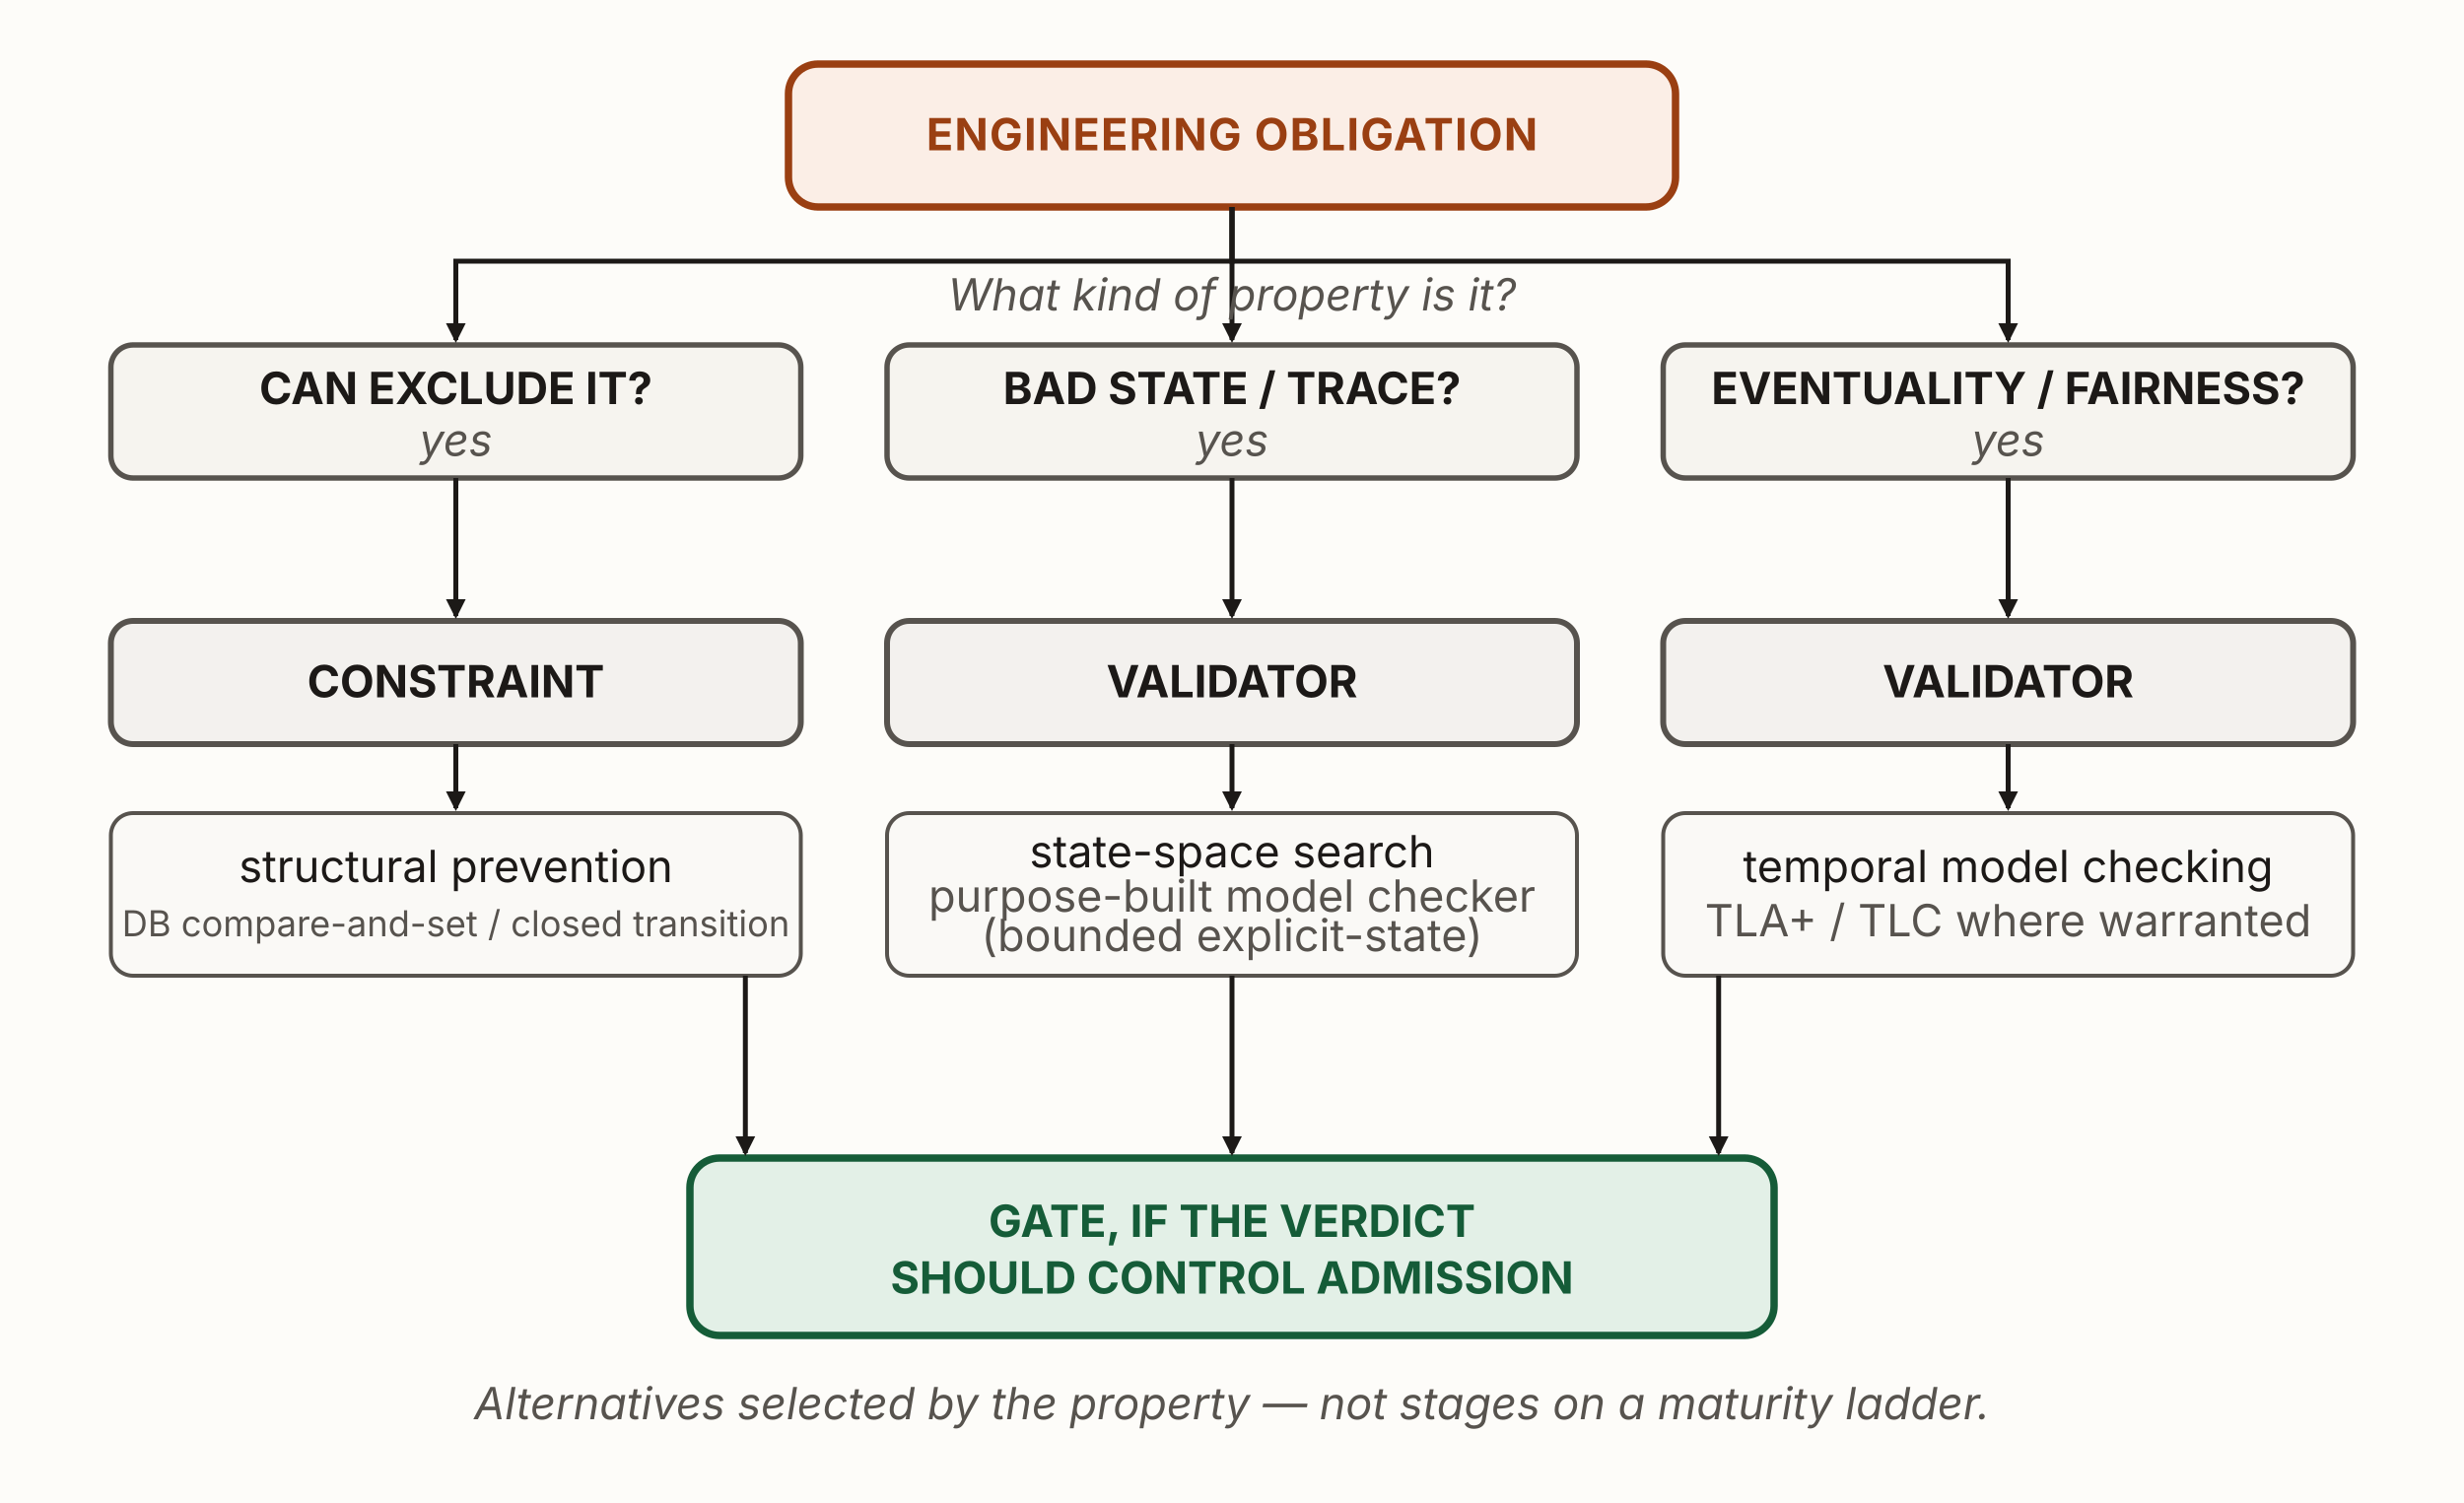
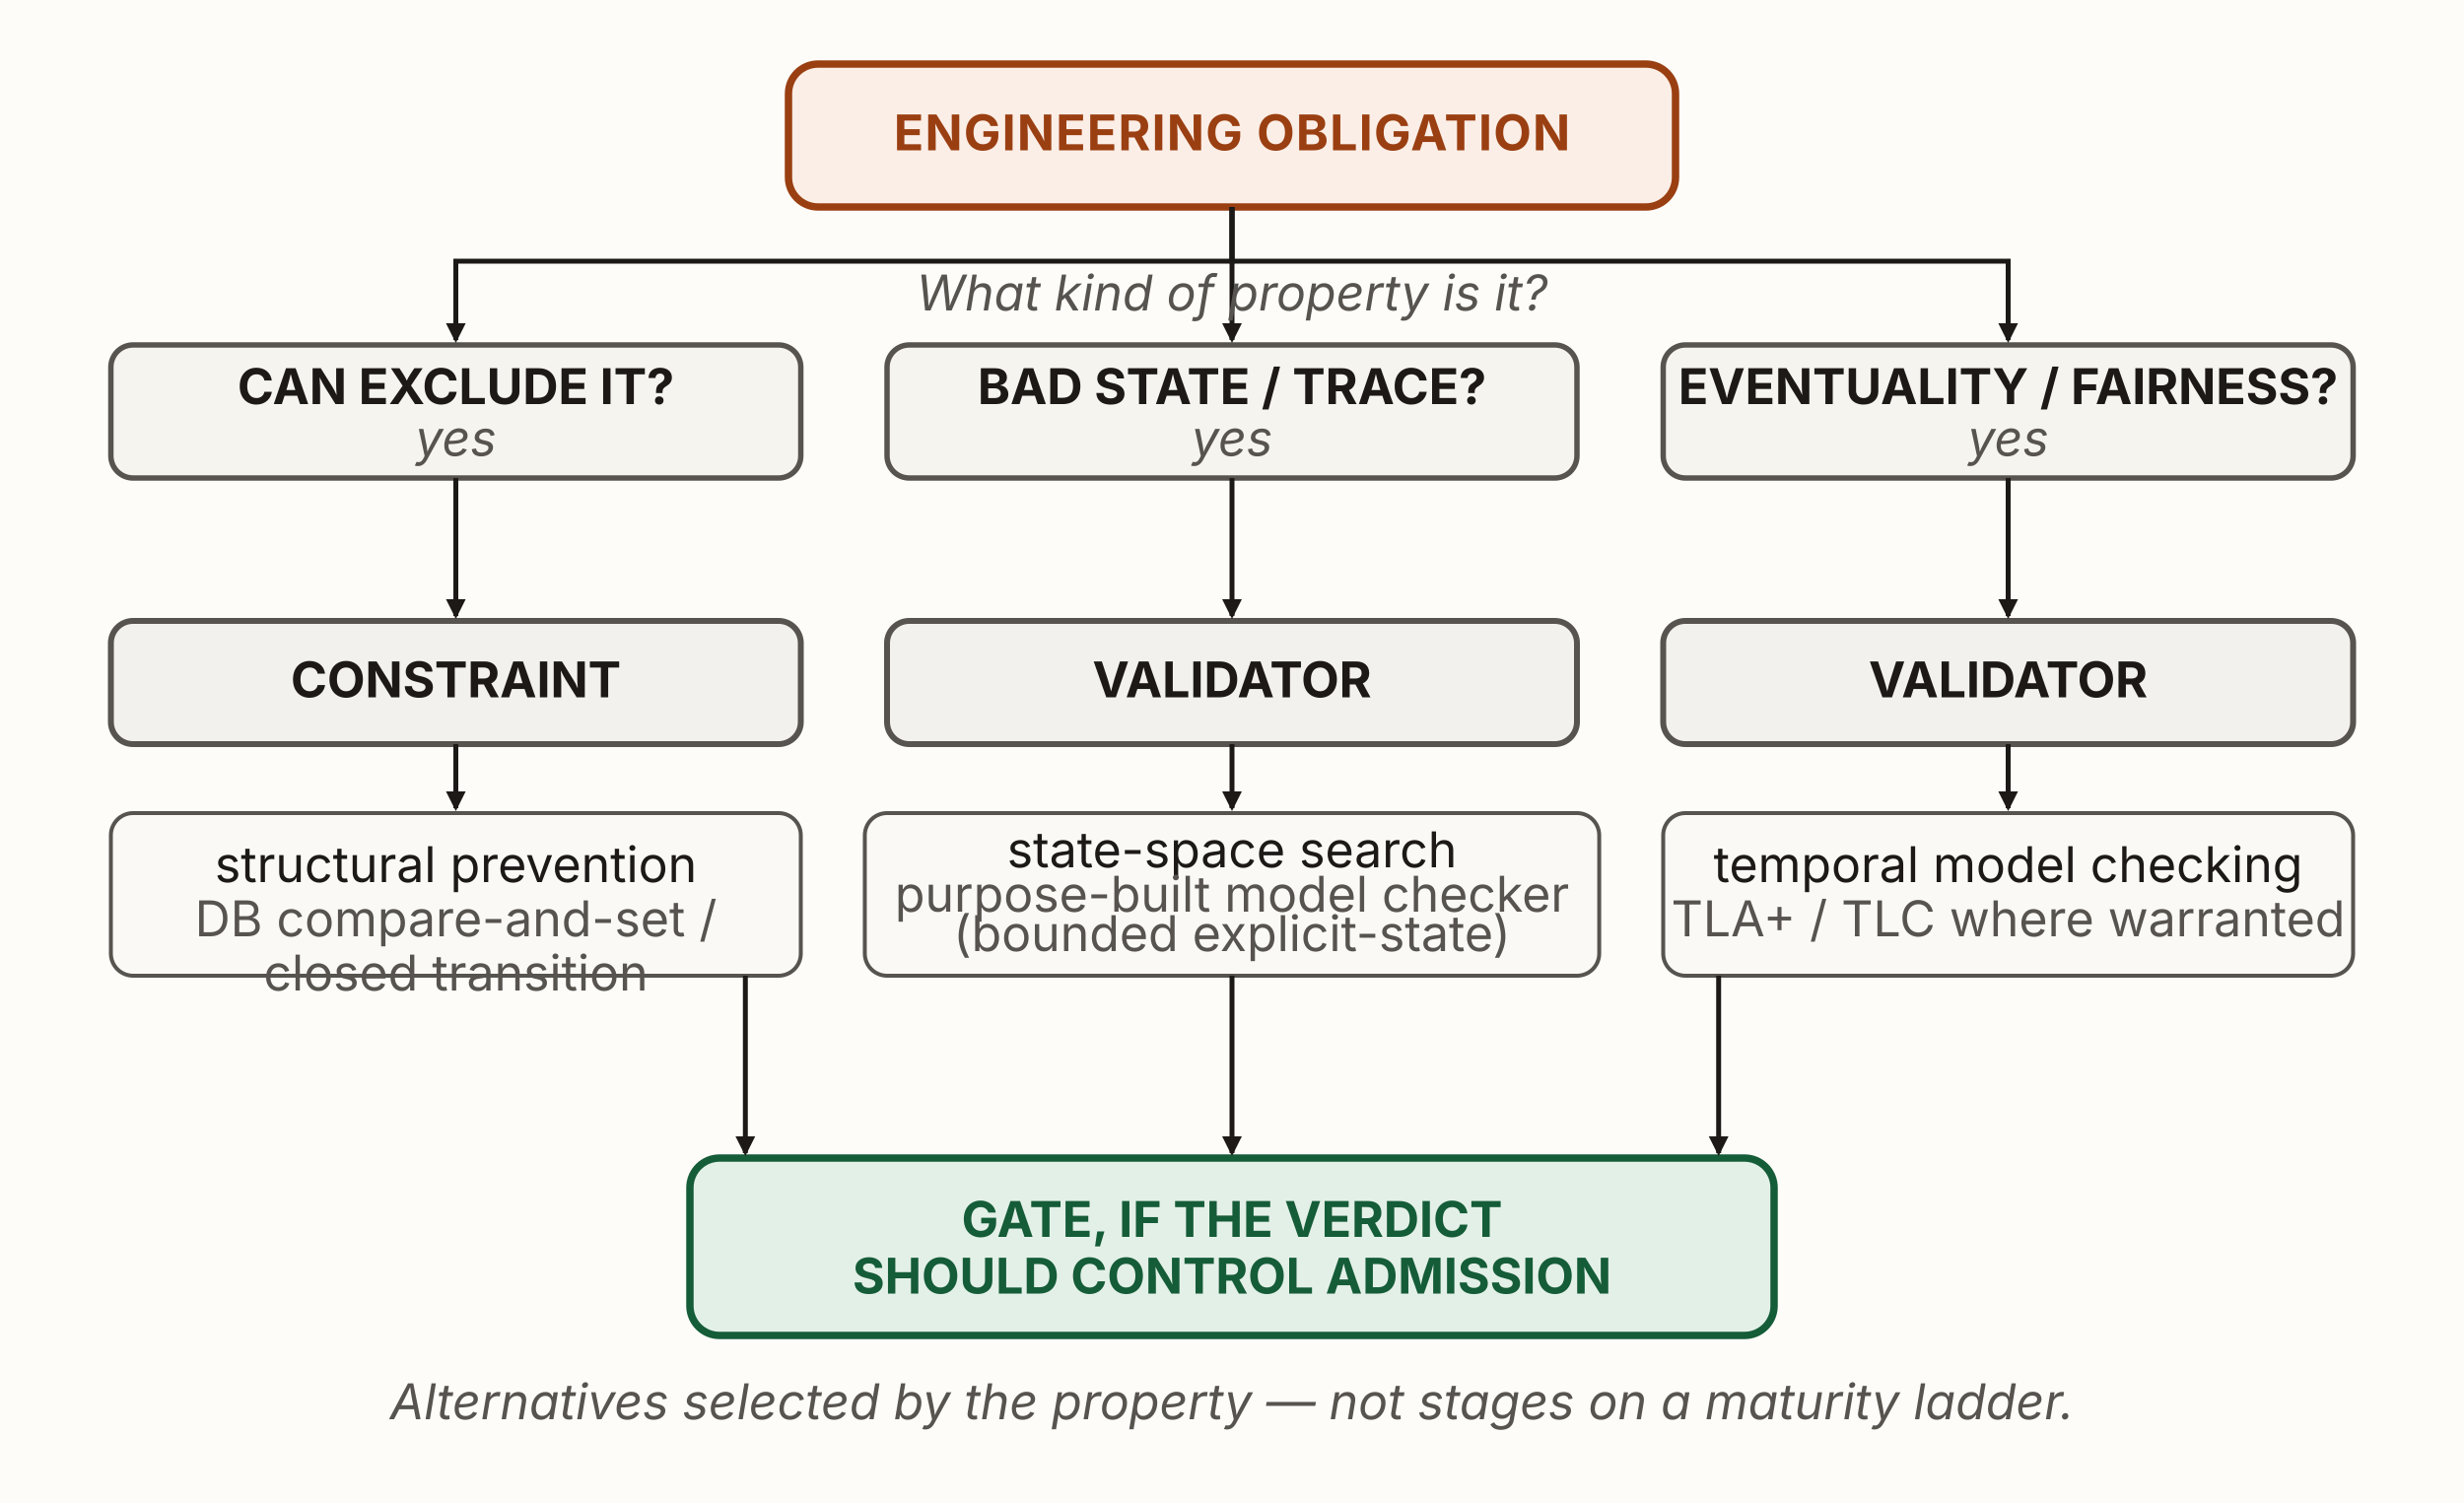
<svg xmlns="http://www.w3.org/2000/svg" viewBox="0 0 1000 610" width="1000" height="610" role="img" aria-labelledby="mmpTitle mmpDesc" font-family="'Source Sans 3', -apple-system, 'Segoe UI', sans-serif">
  <defs>
    <marker id="mmp-k" viewBox="0 0 10 10" refX="8.5" refY="5" markerWidth="8" markerHeight="8" orient="auto" markerUnits="userSpaceOnUse">
      <path d="M0,0 L10,5 L0,10 z" fill="#1c1917" />
    </marker>
  </defs>
  <rect x="0" y="0" width="1000" height="610" fill="#fdfcf9" />
  <rect id="obligation" x="320" y="26" width="360" height="58" rx="12" fill="#fbeee6" stroke="#9a3f12" stroke-width="3" />
  <rect id="q-exclude" x="45" y="140" width="280" height="54" rx="9" fill="#f6f4ef" stroke="#57534e" stroke-width="2.2" />
  <rect id="q-badstate" x="360" y="140" width="280" height="54" rx="9" fill="#f6f4ef" stroke="#57534e" stroke-width="2.2" />
  <rect id="q-eventuality" x="675" y="140" width="280" height="54" rx="9" fill="#f6f4ef" stroke="#57534e" stroke-width="2.2" />
  <rect id="m-constraint" x="45" y="252" width="280" height="50" rx="9" fill="#f3f1ee" stroke="#57534e" stroke-width="2.4" />
  <rect id="m-explicit" x="360" y="252" width="280" height="50" rx="9" fill="#f3f1ee" stroke="#57534e" stroke-width="2.4" />
  <rect id="m-temporal" x="675" y="252" width="280" height="50" rx="9" fill="#f3f1ee" stroke="#57534e" stroke-width="2.4" />
  <rect id="s-constraint" x="45" y="330" width="280" height="66" rx="9" fill="#faf9f6" stroke="#57534e" stroke-width="1.6" />
-   <rect id="s-explicit" x="360" y="330" width="280" height="66" rx="9" fill="#faf9f6" stroke="#57534e" stroke-width="1.6" />
+   <rect id="s-explicit" x="350.98" y="330" width="298.05" height="66" rx="9" fill="#faf9f6" stroke="#57534e" stroke-width="1.6" />
  <rect id="s-temporal" x="675" y="330" width="280" height="66" rx="9" fill="#faf9f6" stroke="#57534e" stroke-width="1.6" />
  <rect id="gate" x="280" y="470" width="440" height="72" rx="12" fill="#e3f0e7" stroke="#155c38" stroke-width="3" />
  <path d="M500,84 L500,106 L185,106 L185,138" fill="none" stroke="#1c1917" stroke-width="2" marker-end="url(#mmp-k)" />
  <path d="M500,84 L500,138" fill="none" stroke="#1c1917" stroke-width="2" marker-end="url(#mmp-k)" />
  <path d="M500,84 L500,106 L815,106 L815,138" fill="none" stroke="#1c1917" stroke-width="2" marker-end="url(#mmp-k)" />
  <line x1="185" y1="194" x2="185" y2="250" stroke="#1c1917" stroke-width="2" marker-end="url(#mmp-k)" />
  <line x1="500" y1="194" x2="500" y2="250" stroke="#1c1917" stroke-width="2" marker-end="url(#mmp-k)" />
  <line x1="815" y1="194" x2="815" y2="250" stroke="#1c1917" stroke-width="2" marker-end="url(#mmp-k)" />
  <line x1="185" y1="302" x2="185" y2="328" stroke="#1c1917" stroke-width="2" marker-end="url(#mmp-k)" />
  <line x1="500" y1="302" x2="500" y2="328" stroke="#1c1917" stroke-width="2" marker-end="url(#mmp-k)" />
  <line x1="815" y1="302" x2="815" y2="328" stroke="#1c1917" stroke-width="2" marker-end="url(#mmp-k)" />
  <path d="M302.5,396 L302.5,468" fill="none" stroke="#1c1917" stroke-width="2" marker-end="url(#mmp-k)" />
  <path d="M500,396 L500,468" fill="none" stroke="#1c1917" stroke-width="2" marker-end="url(#mmp-k)" />
  <path d="M697.5,396 L697.5,468" fill="none" stroke="#1c1917" stroke-width="2" marker-end="url(#mmp-k)" />
-   <text x="500" y="61" text-anchor="middle" font-size="18" font-weight="700" letter-spacing="0.5" fill="#9a3f12">ENGINEERING OBLIGATION</text>
-   <text x="500" y="126" text-anchor="middle" font-size="18" font-style="italic" fill="#57534e">What kind of property is it?</text>
-   <text x="185" y="164" text-anchor="middle" font-size="18" font-weight="700" fill="#1c1917">CAN EXCLUDE IT?</text>
-   <text x="500" y="164" text-anchor="middle" font-size="18" font-weight="700" fill="#1c1917">BAD STATE / TRACE?</text>
-   <text x="815" y="164" text-anchor="middle" font-size="18" font-weight="700" fill="#1c1917">EVENTUALITY / FAIRNESS?</text>
-   <text x="185" y="185" text-anchor="middle" font-size="18" font-style="italic" fill="#57534e">yes</text>
-   <text x="500" y="185" text-anchor="middle" font-size="18" font-style="italic" fill="#57534e">yes</text>
-   <text x="815" y="185" text-anchor="middle" font-size="18" font-style="italic" fill="#57534e">yes</text>
-   <text x="185" y="283" text-anchor="middle" font-size="18" font-weight="700" fill="#1c1917">CONSTRAINT</text>
-   <text x="500" y="283" text-anchor="middle" font-size="18" font-weight="700" fill="#1c1917">VALIDATOR</text>
-   <text x="815" y="283" text-anchor="middle" font-size="18" font-weight="700" fill="#1c1917">VALIDATOR</text>
-   <text x="185" y="358" text-anchor="middle" font-size="18" fill="#1c1917">structural prevention</text>
-   <text x="185" y="380" text-anchor="middle" font-size="14.51" fill="#57534e">DB compare-and-set / closed transition</text>
-   <text x="500" y="352" text-anchor="middle" font-size="18" fill="#1c1917">state-space search</text>
-   <text x="500" y="370" text-anchor="middle" font-size="18" fill="#57534e">purpose-built model checker</text>
-   <text x="500" y="386" text-anchor="middle" font-size="18" fill="#57534e">(bounded explicit-state)</text>
-   <text x="815" y="358" text-anchor="middle" font-size="18" fill="#1c1917">temporal model checking</text>
-   <text x="815" y="380" text-anchor="middle" font-size="18" fill="#57534e">TLA+ / TLC where warranted</text>
-   <text x="500" y="502" text-anchor="middle" font-size="18" font-weight="700" fill="#155c38">GATE, IF THE VERDICT</text>
-   <text x="500" y="525" text-anchor="middle" font-size="18" font-weight="700" fill="#155c38">SHOULD CONTROL ADMISSION</text>
-   <text x="500" y="576" text-anchor="middle" font-size="18" font-style="italic" fill="#57534e">Alternatives selected by the property — not stages on a maturity ladder.</text>
+   <text x="500" y="61" text-anchor="middle" font-size="20" font-weight="700" letter-spacing="0.5" fill="#9a3f12">ENGINEERING OBLIGATION</text>
+   <text x="500" y="126" text-anchor="middle" font-size="20" font-style="italic" fill="#57534e">What kind of property is it?</text>
+   <text x="185" y="164" text-anchor="middle" font-size="20" font-weight="700" fill="#1c1917">CAN EXCLUDE IT?</text>
+   <text x="500" y="164" text-anchor="middle" font-size="20" font-weight="700" fill="#1c1917">BAD STATE / TRACE?</text>
+   <text x="815" y="164" text-anchor="middle" font-size="20" font-weight="700" fill="#1c1917">EVENTUALITY / FAIRNESS?</text>
+   <text x="185" y="185" text-anchor="middle" font-size="20" font-style="italic" fill="#57534e">yes</text>
+   <text x="500" y="185" text-anchor="middle" font-size="20" font-style="italic" fill="#57534e">yes</text>
+   <text x="815" y="185" text-anchor="middle" font-size="20" font-style="italic" fill="#57534e">yes</text>
+   <text x="185" y="283" text-anchor="middle" font-size="20" font-weight="700" fill="#1c1917">CONSTRAINT</text>
+   <text x="500" y="283" text-anchor="middle" font-size="20" font-weight="700" fill="#1c1917">VALIDATOR</text>
+   <text x="815" y="283" text-anchor="middle" font-size="20" font-weight="700" fill="#1c1917">VALIDATOR</text>
+   <text x="185" y="358" text-anchor="middle" font-size="20" fill="#1c1917">structural prevention</text>
+   <text x="185" y="380" text-anchor="middle" font-size="20" fill="#57534e">DB compare-and-set /</text>
+   <text x="185" y="402" text-anchor="middle" font-size="20" fill="#57534e">closed transition</text>
+   <text x="500" y="352" text-anchor="middle" font-size="20" fill="#1c1917">state-space search</text>
+   <text x="500" y="370" text-anchor="middle" font-size="20" fill="#57534e">purpose-built model checker</text>
+   <text x="500" y="386" text-anchor="middle" font-size="20" fill="#57534e">(bounded explicit-state)</text>
+   <text x="815" y="358" text-anchor="middle" font-size="20" fill="#1c1917">temporal model checking</text>
+   <text x="815" y="380" text-anchor="middle" font-size="20" fill="#57534e">TLA+ / TLC where warranted</text>
+   <text x="500" y="502" text-anchor="middle" font-size="20" font-weight="700" fill="#155c38">GATE, IF THE VERDICT</text>
+   <text x="500" y="525" text-anchor="middle" font-size="20" font-weight="700" fill="#155c38">SHOULD CONTROL ADMISSION</text>
+   <text x="500" y="576" text-anchor="middle" font-size="20" font-style="italic" fill="#57534e">Alternatives selected by the property — not stages on a maturity ladder.</text>
</svg>
